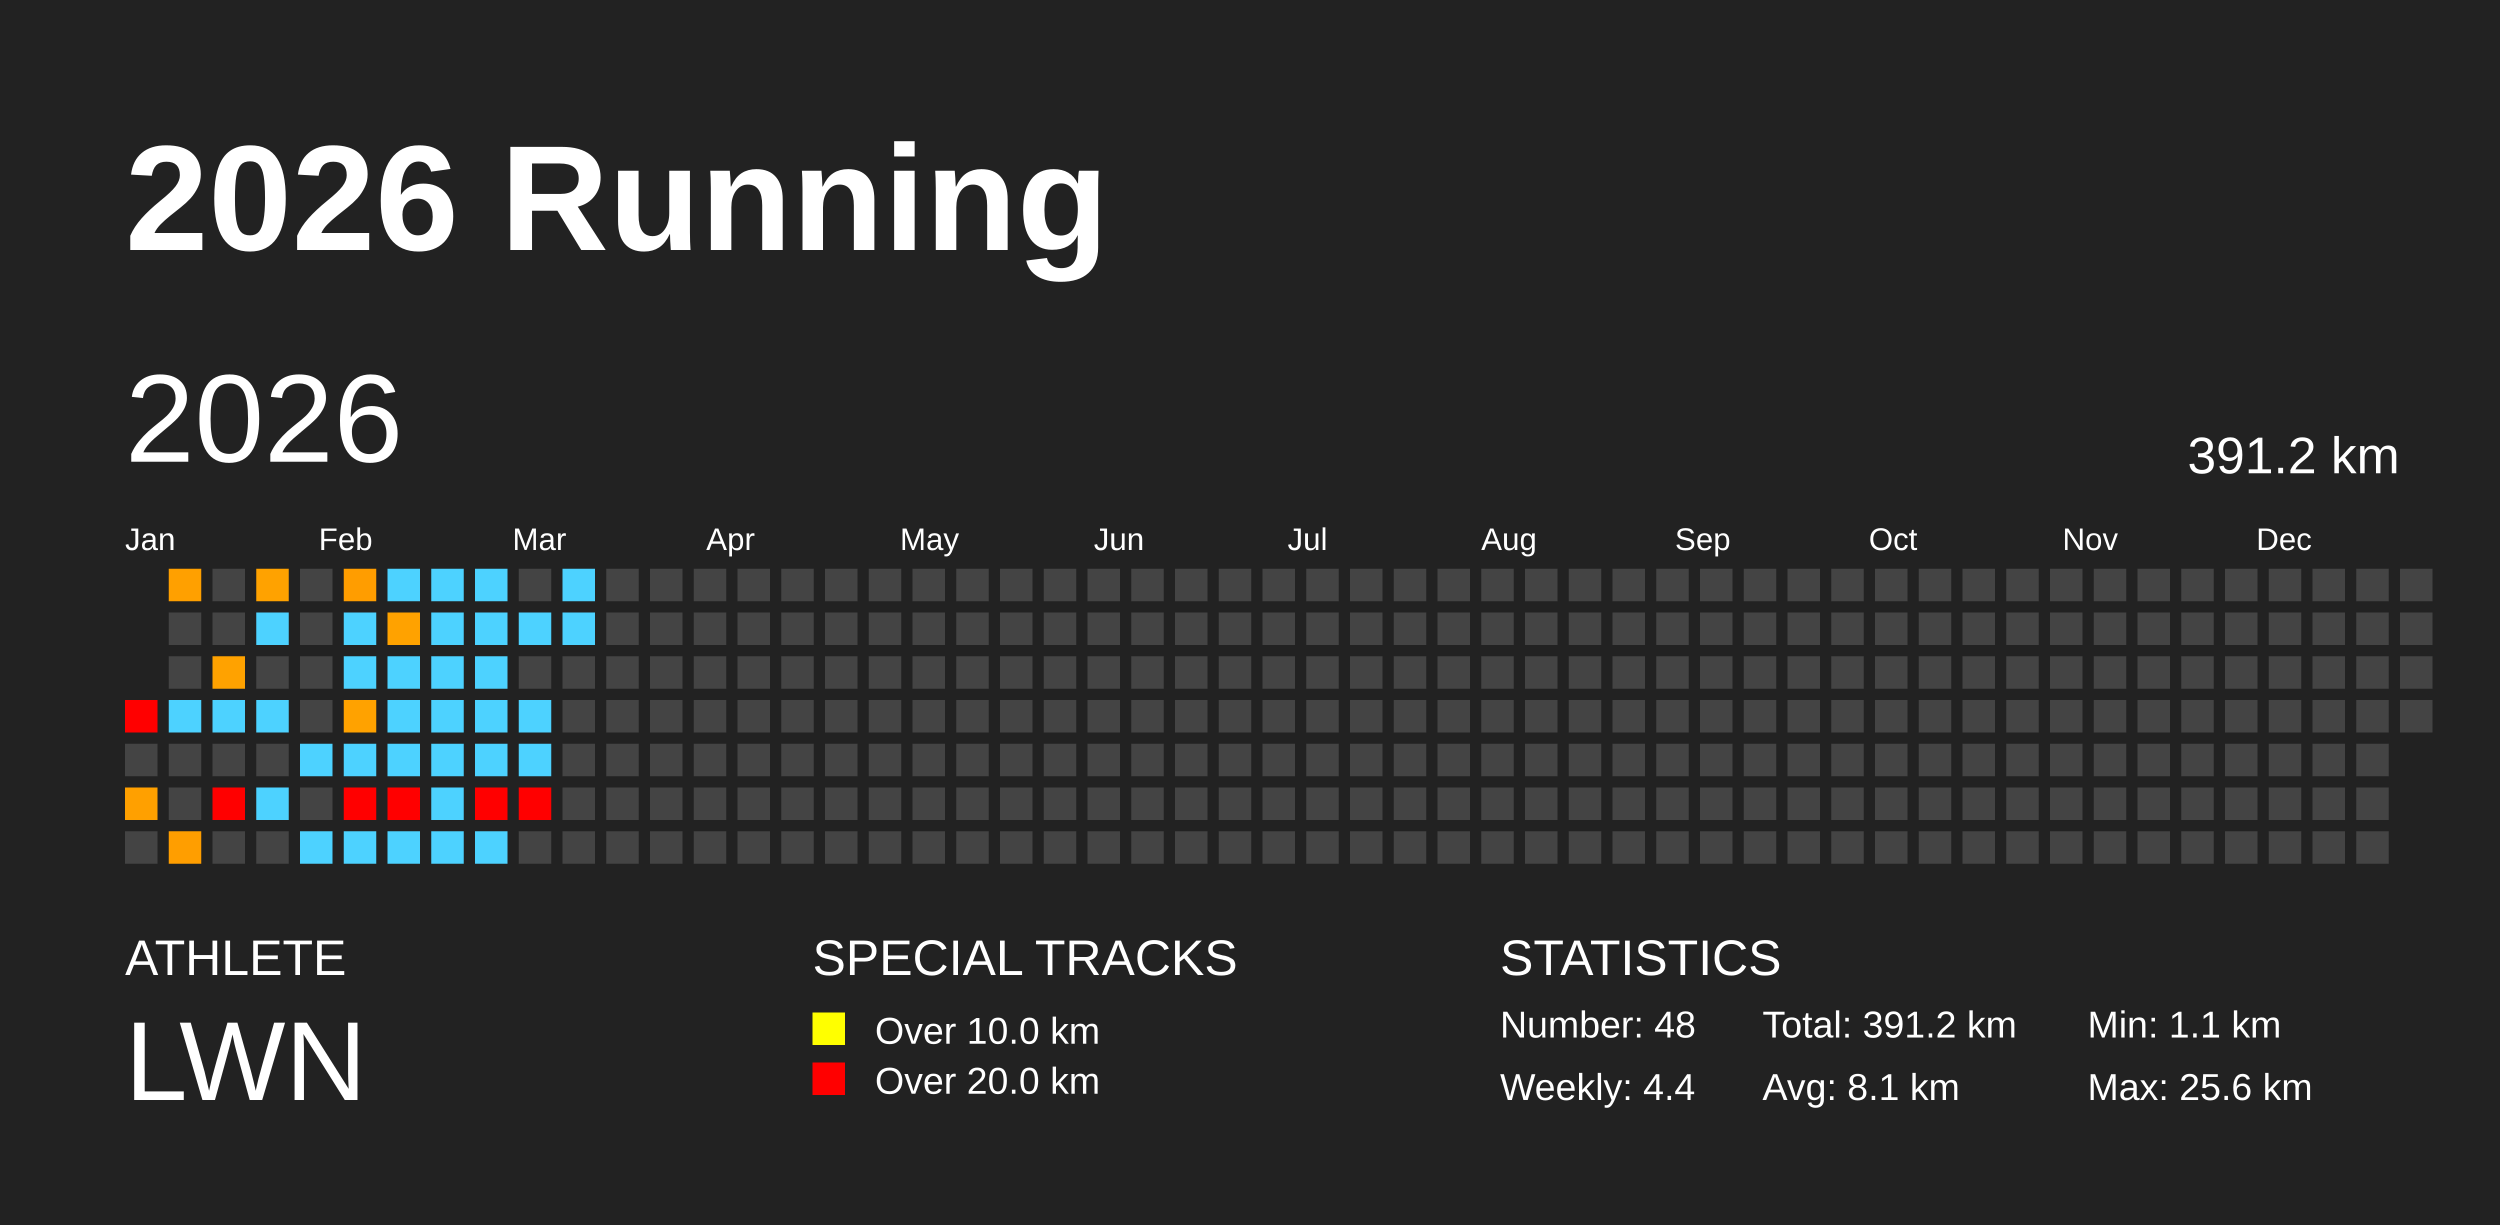
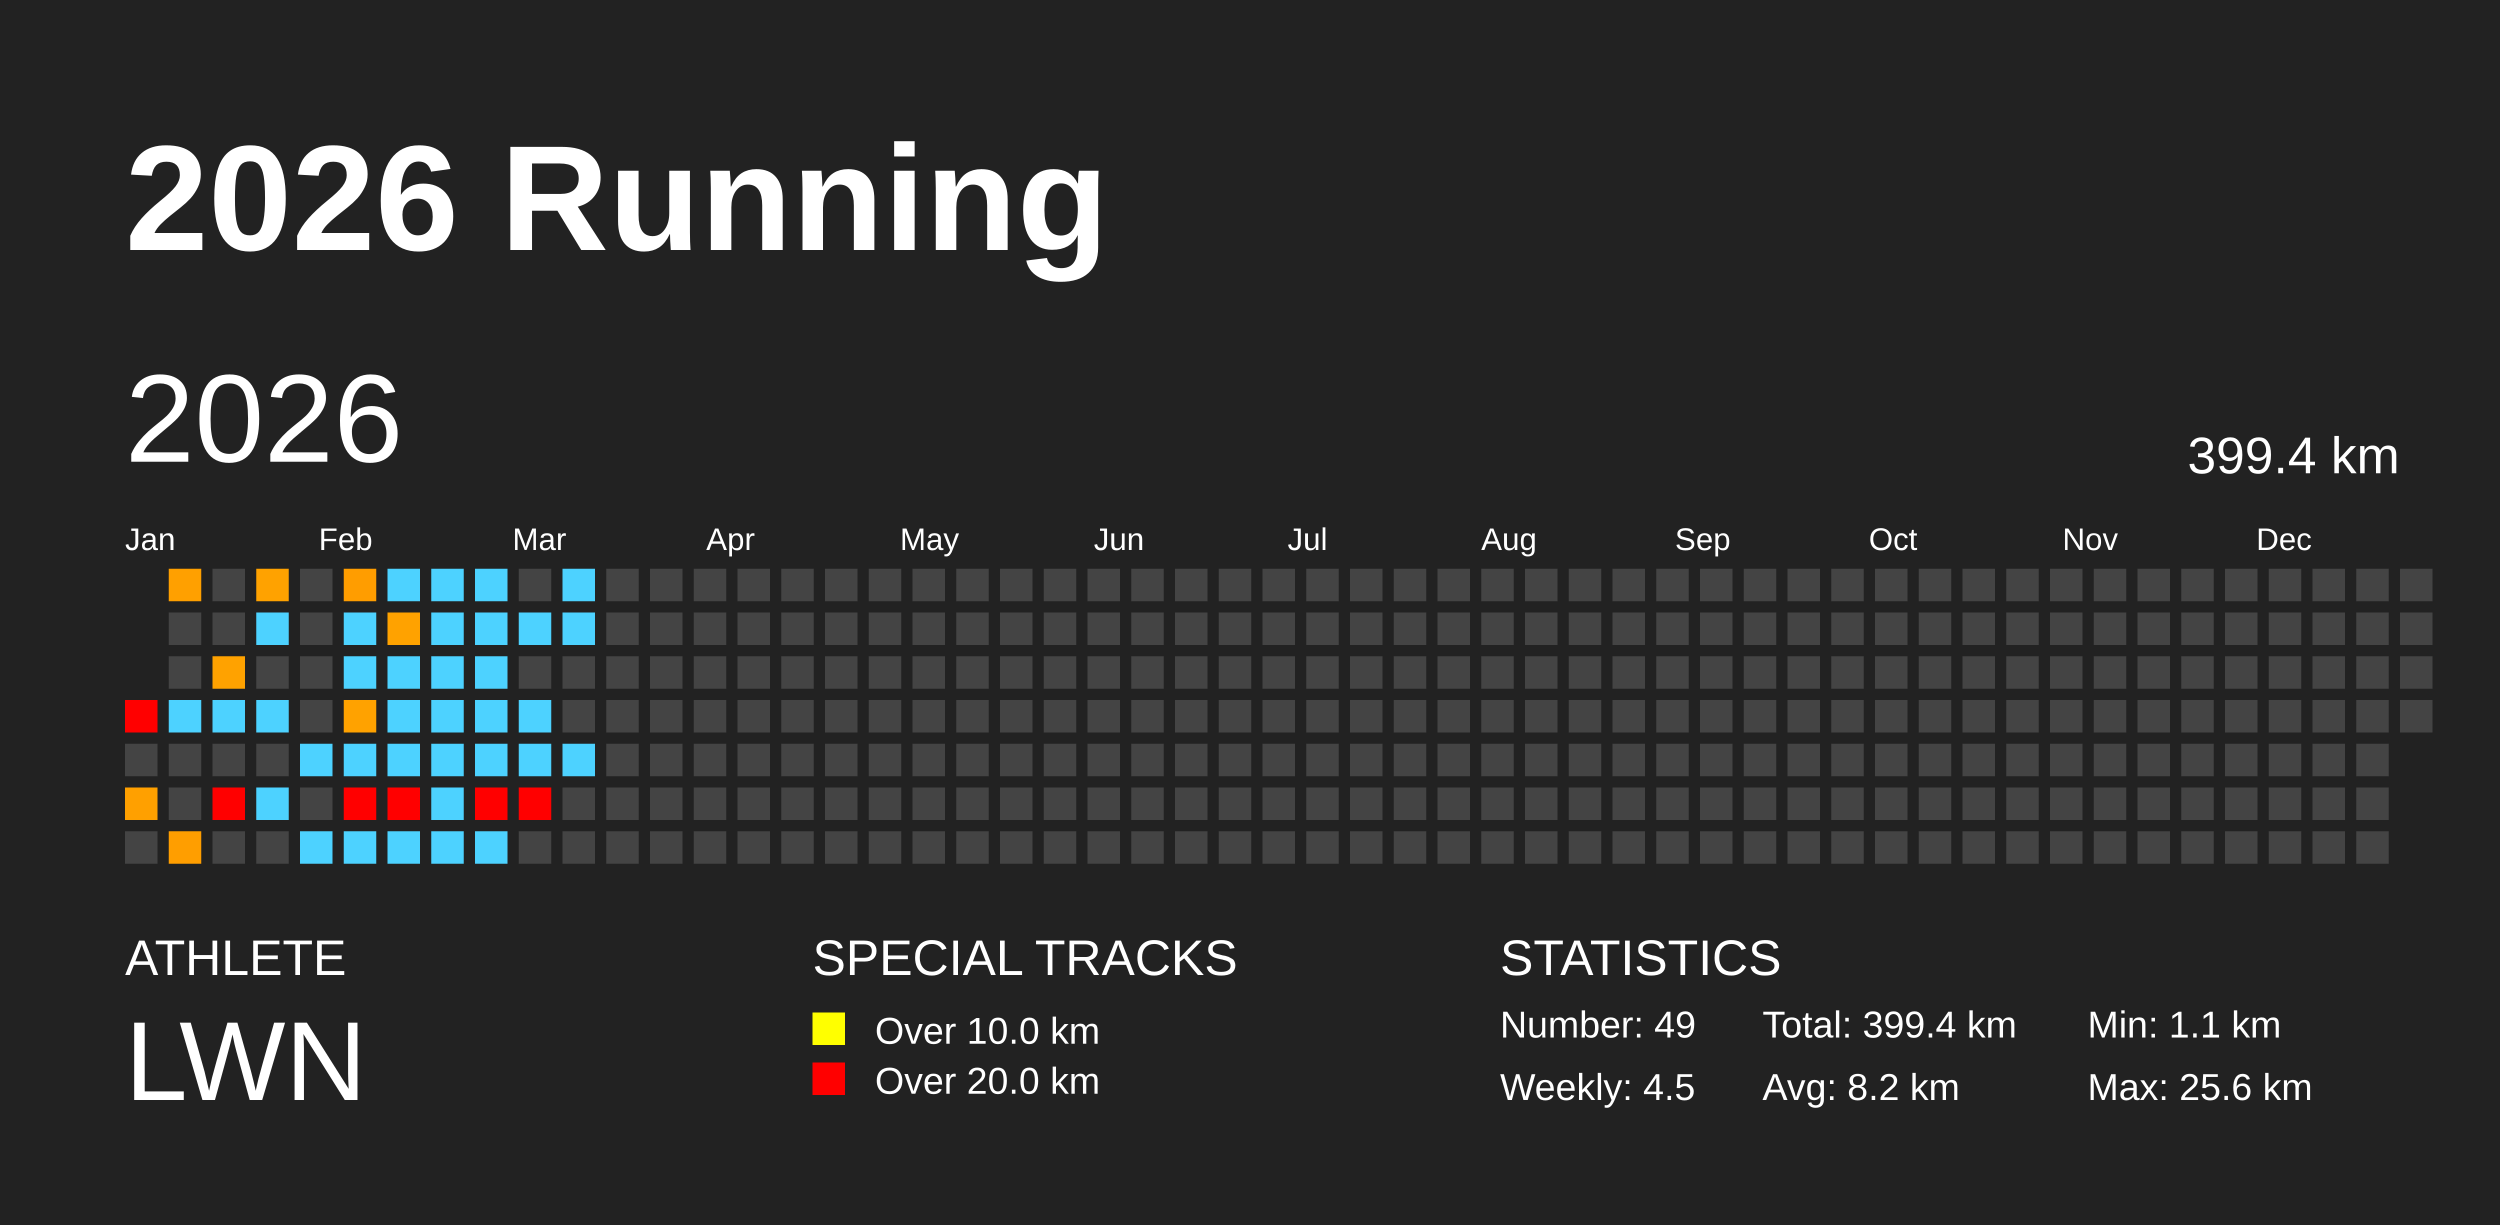
<svg xmlns="http://www.w3.org/2000/svg" baseProfile="full" height="98mm" version="1.1" viewBox="0,0,200,98" width="200mm">
  <defs />
  <rect fill="#222222" height="98" width="200" x="0" y="0" />
  <text fill="#FFFFFF" style="font-size:12px; font-family:Arial; font-weight:bold;" x="10" y="20">2026 Running</text>
  <text fill="#FFFFFF" style="font-size:4px; font-family:Arial" x="10" y="78">ATHLETE</text>
  <text fill="#FFFFFF" style="font-size:9px; font-family:Arial" x="10" y="88">LWN</text>
  <text fill="#FFFFFF" style="font-size:4px; font-family:Arial" x="65" y="78">SPECIAL TRACKS</text>
  <rect fill="yellow" height="2.6" width="2.6" x="65" y="81" />
  <text fill="#FFFFFF" style="font-size:3px; font-family:Arial" x="70" y="83.5">Over 10.0 km</text>
  <rect fill="red" height="2.6" width="2.6" x="65" y="85" />
  <text fill="#FFFFFF" style="font-size:3px; font-family:Arial" x="70" y="87.5">Over 20.0 km</text>
  <text fill="#FFFFFF" style="font-size:4px; font-family:Arial" x="120" y="78">STATISTICS</text>
-   <text fill="#FFFFFF" style="font-size:3px; font-family:Arial" x="120" y="83">Number: 48</text>
-   <text fill="#FFFFFF" style="font-size:3px; font-family:Arial" x="120" y="88">Weekly: 4.4</text>
-   <text fill="#FFFFFF" style="font-size:3px; font-family:Arial" x="141" y="83">Total: 391.2 km</text>
-   <text fill="#FFFFFF" style="font-size:3px; font-family:Arial" x="141" y="88">Avg: 8.1 km</text>
+   <text fill="#FFFFFF" style="font-size:3px; font-family:Arial" x="120" y="83">Number: 49</text>
+   <text fill="#FFFFFF" style="font-size:3px; font-family:Arial" x="120" y="88">Weekly: 4.5</text>
+   <text fill="#FFFFFF" style="font-size:3px; font-family:Arial" x="141" y="83">Total: 399.4 km</text>
+   <text fill="#FFFFFF" style="font-size:3px; font-family:Arial" x="141" y="88">Avg: 8.2 km</text>
  <text fill="#FFFFFF" style="font-size:3px; font-family:Arial" x="167" y="83">Min: 1.1 km</text>
  <text fill="#FFFFFF" style="font-size:3px; font-family:Arial" x="167" y="88">Max: 25.6 km</text>
  <text dominant-baseline="hanging" fill="#FFFFFF" style="font-size:10.0px; font-family:Arial;" x="10" y="30">2026</text>
-   <text dominant-baseline="hanging" fill="#FFFFFF" style="font-size:4.125px; font-family:Arial;" x="175" y="35">391.2 km</text>
+   <text dominant-baseline="hanging" fill="#FFFFFF" style="font-size:4.125px; font-family:Arial;" x="175" y="35">399.4 km</text>
  <text fill="#FFFFFF" style="font-size:2.5px; font-family:Arial" x="10.0" y="44">Jan</text>
  <text fill="#FFFFFF" style="font-size:2.5px; font-family:Arial" x="25.5" y="44">Feb</text>
  <text fill="#FFFFFF" style="font-size:2.5px; font-family:Arial" x="41.0" y="44">Mar</text>
  <text fill="#FFFFFF" style="font-size:2.5px; font-family:Arial" x="56.5" y="44">Apr</text>
  <text fill="#FFFFFF" style="font-size:2.5px; font-family:Arial" x="72.0" y="44">May</text>
  <text fill="#FFFFFF" style="font-size:2.5px; font-family:Arial" x="87.5" y="44">Jun</text>
  <text fill="#FFFFFF" style="font-size:2.5px; font-family:Arial" x="103.0" y="44">Jul</text>
  <text fill="#FFFFFF" style="font-size:2.5px; font-family:Arial" x="118.5" y="44">Aug</text>
  <text fill="#FFFFFF" style="font-size:2.5px; font-family:Arial" x="134.0" y="44">Sep</text>
  <text fill="#FFFFFF" style="font-size:2.5px; font-family:Arial" x="149.5" y="44">Oct</text>
  <text fill="#FFFFFF" style="font-size:2.5px; font-family:Arial" x="165.0" y="44">Nov</text>
  <text fill="#FFFFFF" style="font-size:2.5px; font-family:Arial" x="180.5" y="44">Dec</text>
  <rect fill="red" height="2.6" width="2.6" x="10.0" y="56.0" />
  <rect fill="#444444" height="2.6" width="2.6" x="10.0" y="59.5" />
  <rect fill="#ffa000" height="2.6" width="2.6" x="10.0" y="63.0" />
  <rect fill="#444444" height="2.6" width="2.6" x="10.0" y="66.5" />
  <rect fill="#ffa000" height="2.6" width="2.6" x="13.5" y="45.5" />
  <rect fill="#444444" height="2.6" width="2.6" x="13.5" y="49.0" />
  <rect fill="#444444" height="2.6" width="2.6" x="13.5" y="52.5" />
  <rect fill="#4dd2ff" height="2.6" width="2.6" x="13.5" y="56.0" />
  <rect fill="#444444" height="2.6" width="2.6" x="13.5" y="59.5" />
  <rect fill="#444444" height="2.6" width="2.6" x="13.5" y="63.0" />
  <rect fill="#ff9e00" height="2.6" width="2.6" x="13.5" y="66.5" />
  <rect fill="#444444" height="2.6" width="2.6" x="17.0" y="45.5" />
  <rect fill="#444444" height="2.6" width="2.6" x="17.0" y="49.0" />
  <rect fill="#ffa200" height="2.6" width="2.6" x="17.0" y="52.5" />
  <rect fill="#4dd2ff" height="2.6" width="2.6" x="17.0" y="56.0" />
  <rect fill="#444444" height="2.6" width="2.6" x="17.0" y="59.5" />
  <rect fill="red" height="2.6" width="2.6" x="17.0" y="63.0" />
  <rect fill="#444444" height="2.6" width="2.6" x="17.0" y="66.5" />
  <rect fill="#ffa200" height="2.6" width="2.6" x="20.5" y="45.5" />
  <rect fill="#4dd2ff" height="2.6" width="2.6" x="20.5" y="49.0" />
  <rect fill="#444444" height="2.6" width="2.6" x="20.5" y="52.5" />
  <rect fill="#4dd2ff" height="2.6" width="2.6" x="20.5" y="56.0" />
  <rect fill="#444444" height="2.6" width="2.6" x="20.5" y="59.5" />
  <rect fill="#4dd2ff" height="2.6" width="2.6" x="20.5" y="63.0" />
  <rect fill="#444444" height="2.6" width="2.6" x="20.5" y="66.5" />
  <rect fill="#444444" height="2.6" width="2.6" x="24.0" y="45.5" />
  <rect fill="#444444" height="2.6" width="2.6" x="24.0" y="49.0" />
  <rect fill="#444444" height="2.6" width="2.6" x="24.0" y="52.5" />
  <rect fill="#444444" height="2.6" width="2.6" x="24.0" y="56.0" />
  <rect fill="#4dd2ff" height="2.6" width="2.6" x="24.0" y="59.5" />
  <rect fill="#444444" height="2.6" width="2.6" x="24.0" y="63.0" />
  <rect fill="#4dd2ff" height="2.6" width="2.6" x="24.0" y="66.5" />
  <rect fill="#ff9d00" height="2.6" width="2.6" x="27.5" y="45.5" />
  <rect fill="#4dd2ff" height="2.6" width="2.6" x="27.5" y="49.0" />
  <rect fill="#4dd2ff" height="2.6" width="2.6" x="27.5" y="52.5" />
  <rect fill="#ffa200" height="2.6" width="2.6" x="27.5" y="56.0" />
  <rect fill="#4dd2ff" height="2.6" width="2.6" x="27.5" y="59.5" />
  <rect fill="red" height="2.6" width="2.6" x="27.5" y="63.0" />
  <rect fill="#4dd2ff" height="2.6" width="2.6" x="27.5" y="66.5" />
  <rect fill="#4dd2ff" height="2.6" width="2.6" x="31.0" y="45.5" />
  <rect fill="#ffa200" height="2.6" width="2.6" x="31.0" y="49.0" />
  <rect fill="#4dd2ff" height="2.6" width="2.6" x="31.0" y="52.5" />
  <rect fill="#4dd2ff" height="2.6" width="2.6" x="31.0" y="56.0" />
  <rect fill="#4dd2ff" height="2.6" width="2.6" x="31.0" y="59.5" />
  <rect fill="red" height="2.6" width="2.6" x="31.0" y="63.0" />
  <rect fill="#4dd2ff" height="2.6" width="2.6" x="31.0" y="66.5" />
  <rect fill="#4dd2ff" height="2.6" width="2.6" x="34.5" y="45.5" />
  <rect fill="#4dd2ff" height="2.6" width="2.6" x="34.5" y="49.0" />
  <rect fill="#4dd2ff" height="2.6" width="2.6" x="34.5" y="52.5" />
  <rect fill="#4dd2ff" height="2.6" width="2.6" x="34.5" y="56.0" />
  <rect fill="#4dd2ff" height="2.6" width="2.6" x="34.5" y="59.5" />
  <rect fill="#4dd2ff" height="2.6" width="2.6" x="34.5" y="63.0" />
  <rect fill="#4dd2ff" height="2.6" width="2.6" x="34.5" y="66.5" />
  <rect fill="#4dd2ff" height="2.6" width="2.6" x="38.0" y="45.5" />
  <rect fill="#4dd2ff" height="2.6" width="2.6" x="38.0" y="49.0" />
  <rect fill="#4dd2ff" height="2.6" width="2.6" x="38.0" y="52.5" />
  <rect fill="#4dd2ff" height="2.6" width="2.6" x="38.0" y="56.0" />
  <rect fill="#4dd2ff" height="2.6" width="2.6" x="38.0" y="59.5" />
  <rect fill="red" height="2.6" width="2.6" x="38.0" y="63.0" />
  <rect fill="#4dd2ff" height="2.6" width="2.6" x="38.0" y="66.5" />
  <rect fill="#444444" height="2.6" width="2.6" x="41.5" y="45.5" />
  <rect fill="#4dd2ff" height="2.6" width="2.6" x="41.5" y="49.0" />
  <rect fill="#444444" height="2.6" width="2.6" x="41.5" y="52.5" />
  <rect fill="#4dd2ff" height="2.6" width="2.6" x="41.5" y="56.0" />
  <rect fill="#4dd2ff" height="2.6" width="2.6" x="41.5" y="59.5" />
  <rect fill="red" height="2.6" width="2.6" x="41.5" y="63.0" />
  <rect fill="#444444" height="2.6" width="2.6" x="41.5" y="66.5" />
  <rect fill="#4dd2ff" height="2.6" width="2.6" x="45.0" y="45.5" />
  <rect fill="#4dd2ff" height="2.6" width="2.6" x="45.0" y="49.0" />
  <rect fill="#444444" height="2.6" width="2.6" x="45.0" y="52.5" />
  <rect fill="#444444" height="2.6" width="2.6" x="45.0" y="56.0" />
-   <rect fill="#444444" height="2.6" width="2.6" x="45.0" y="59.5" />
+   <rect fill="#4dd2ff" height="2.6" width="2.6" x="45.0" y="59.5" />
  <rect fill="#444444" height="2.6" width="2.6" x="45.0" y="63.0" />
  <rect fill="#444444" height="2.6" width="2.6" x="45.0" y="66.5" />
  <rect fill="#444444" height="2.6" width="2.6" x="48.5" y="45.5" />
  <rect fill="#444444" height="2.6" width="2.6" x="48.5" y="49.0" />
  <rect fill="#444444" height="2.6" width="2.6" x="48.5" y="52.5" />
  <rect fill="#444444" height="2.6" width="2.6" x="48.5" y="56.0" />
  <rect fill="#444444" height="2.6" width="2.6" x="48.5" y="59.5" />
  <rect fill="#444444" height="2.6" width="2.6" x="48.5" y="63.0" />
  <rect fill="#444444" height="2.6" width="2.6" x="48.5" y="66.5" />
  <rect fill="#444444" height="2.6" width="2.6" x="52.0" y="45.5" />
  <rect fill="#444444" height="2.6" width="2.6" x="52.0" y="49.0" />
  <rect fill="#444444" height="2.6" width="2.6" x="52.0" y="52.5" />
  <rect fill="#444444" height="2.6" width="2.6" x="52.0" y="56.0" />
  <rect fill="#444444" height="2.6" width="2.6" x="52.0" y="59.5" />
  <rect fill="#444444" height="2.6" width="2.6" x="52.0" y="63.0" />
  <rect fill="#444444" height="2.6" width="2.6" x="52.0" y="66.5" />
  <rect fill="#444444" height="2.6" width="2.6" x="55.5" y="45.5" />
  <rect fill="#444444" height="2.6" width="2.6" x="55.5" y="49.0" />
  <rect fill="#444444" height="2.6" width="2.6" x="55.5" y="52.5" />
  <rect fill="#444444" height="2.6" width="2.6" x="55.5" y="56.0" />
  <rect fill="#444444" height="2.6" width="2.6" x="55.5" y="59.5" />
  <rect fill="#444444" height="2.6" width="2.6" x="55.5" y="63.0" />
  <rect fill="#444444" height="2.6" width="2.6" x="55.5" y="66.5" />
  <rect fill="#444444" height="2.6" width="2.6" x="59.0" y="45.5" />
  <rect fill="#444444" height="2.6" width="2.6" x="59.0" y="49.0" />
  <rect fill="#444444" height="2.6" width="2.6" x="59.0" y="52.5" />
  <rect fill="#444444" height="2.6" width="2.6" x="59.0" y="56.0" />
  <rect fill="#444444" height="2.6" width="2.6" x="59.0" y="59.5" />
  <rect fill="#444444" height="2.6" width="2.6" x="59.0" y="63.0" />
  <rect fill="#444444" height="2.6" width="2.6" x="59.0" y="66.5" />
  <rect fill="#444444" height="2.6" width="2.6" x="62.5" y="45.5" />
  <rect fill="#444444" height="2.6" width="2.6" x="62.5" y="49.0" />
  <rect fill="#444444" height="2.6" width="2.6" x="62.5" y="52.5" />
  <rect fill="#444444" height="2.6" width="2.6" x="62.5" y="56.0" />
  <rect fill="#444444" height="2.6" width="2.6" x="62.5" y="59.5" />
  <rect fill="#444444" height="2.6" width="2.6" x="62.5" y="63.0" />
  <rect fill="#444444" height="2.6" width="2.6" x="62.5" y="66.5" />
  <rect fill="#444444" height="2.6" width="2.6" x="66.0" y="45.5" />
  <rect fill="#444444" height="2.6" width="2.6" x="66.0" y="49.0" />
  <rect fill="#444444" height="2.6" width="2.6" x="66.0" y="52.5" />
  <rect fill="#444444" height="2.6" width="2.6" x="66.0" y="56.0" />
  <rect fill="#444444" height="2.6" width="2.6" x="66.0" y="59.5" />
  <rect fill="#444444" height="2.6" width="2.6" x="66.0" y="63.0" />
  <rect fill="#444444" height="2.6" width="2.6" x="66.0" y="66.5" />
  <rect fill="#444444" height="2.6" width="2.6" x="69.5" y="45.5" />
  <rect fill="#444444" height="2.6" width="2.6" x="69.5" y="49.0" />
  <rect fill="#444444" height="2.6" width="2.6" x="69.5" y="52.5" />
  <rect fill="#444444" height="2.6" width="2.6" x="69.5" y="56.0" />
  <rect fill="#444444" height="2.6" width="2.6" x="69.5" y="59.5" />
  <rect fill="#444444" height="2.6" width="2.6" x="69.5" y="63.0" />
  <rect fill="#444444" height="2.6" width="2.6" x="69.5" y="66.5" />
  <rect fill="#444444" height="2.6" width="2.6" x="73.0" y="45.5" />
  <rect fill="#444444" height="2.6" width="2.6" x="73.0" y="49.0" />
  <rect fill="#444444" height="2.6" width="2.6" x="73.0" y="52.5" />
  <rect fill="#444444" height="2.6" width="2.6" x="73.0" y="56.0" />
  <rect fill="#444444" height="2.6" width="2.6" x="73.0" y="59.5" />
  <rect fill="#444444" height="2.6" width="2.6" x="73.0" y="63.0" />
  <rect fill="#444444" height="2.6" width="2.6" x="73.0" y="66.5" />
  <rect fill="#444444" height="2.6" width="2.6" x="76.5" y="45.5" />
  <rect fill="#444444" height="2.6" width="2.6" x="76.5" y="49.0" />
  <rect fill="#444444" height="2.6" width="2.6" x="76.5" y="52.5" />
  <rect fill="#444444" height="2.6" width="2.6" x="76.5" y="56.0" />
  <rect fill="#444444" height="2.6" width="2.6" x="76.5" y="59.5" />
  <rect fill="#444444" height="2.6" width="2.6" x="76.5" y="63.0" />
  <rect fill="#444444" height="2.6" width="2.6" x="76.5" y="66.5" />
  <rect fill="#444444" height="2.6" width="2.6" x="80.0" y="45.5" />
  <rect fill="#444444" height="2.6" width="2.6" x="80.0" y="49.0" />
  <rect fill="#444444" height="2.6" width="2.6" x="80.0" y="52.5" />
  <rect fill="#444444" height="2.6" width="2.6" x="80.0" y="56.0" />
  <rect fill="#444444" height="2.6" width="2.6" x="80.0" y="59.5" />
  <rect fill="#444444" height="2.6" width="2.6" x="80.0" y="63.0" />
  <rect fill="#444444" height="2.6" width="2.6" x="80.0" y="66.5" />
  <rect fill="#444444" height="2.6" width="2.6" x="83.5" y="45.5" />
  <rect fill="#444444" height="2.6" width="2.6" x="83.5" y="49.0" />
  <rect fill="#444444" height="2.6" width="2.6" x="83.5" y="52.5" />
  <rect fill="#444444" height="2.6" width="2.6" x="83.5" y="56.0" />
  <rect fill="#444444" height="2.6" width="2.6" x="83.5" y="59.5" />
  <rect fill="#444444" height="2.6" width="2.6" x="83.5" y="63.0" />
  <rect fill="#444444" height="2.6" width="2.6" x="83.5" y="66.5" />
  <rect fill="#444444" height="2.6" width="2.6" x="87.0" y="45.5" />
  <rect fill="#444444" height="2.6" width="2.6" x="87.0" y="49.0" />
  <rect fill="#444444" height="2.6" width="2.6" x="87.0" y="52.5" />
  <rect fill="#444444" height="2.6" width="2.6" x="87.0" y="56.0" />
  <rect fill="#444444" height="2.6" width="2.6" x="87.0" y="59.5" />
  <rect fill="#444444" height="2.6" width="2.6" x="87.0" y="63.0" />
  <rect fill="#444444" height="2.6" width="2.6" x="87.0" y="66.5" />
  <rect fill="#444444" height="2.6" width="2.6" x="90.5" y="45.5" />
  <rect fill="#444444" height="2.6" width="2.6" x="90.5" y="49.0" />
  <rect fill="#444444" height="2.6" width="2.6" x="90.5" y="52.5" />
  <rect fill="#444444" height="2.6" width="2.6" x="90.5" y="56.0" />
  <rect fill="#444444" height="2.6" width="2.6" x="90.5" y="59.5" />
  <rect fill="#444444" height="2.6" width="2.6" x="90.5" y="63.0" />
  <rect fill="#444444" height="2.6" width="2.6" x="90.5" y="66.5" />
  <rect fill="#444444" height="2.6" width="2.6" x="94.0" y="45.5" />
  <rect fill="#444444" height="2.6" width="2.6" x="94.0" y="49.0" />
  <rect fill="#444444" height="2.6" width="2.6" x="94.0" y="52.5" />
  <rect fill="#444444" height="2.6" width="2.6" x="94.0" y="56.0" />
  <rect fill="#444444" height="2.6" width="2.6" x="94.0" y="59.5" />
  <rect fill="#444444" height="2.6" width="2.6" x="94.0" y="63.0" />
  <rect fill="#444444" height="2.6" width="2.6" x="94.0" y="66.5" />
  <rect fill="#444444" height="2.6" width="2.6" x="97.5" y="45.5" />
  <rect fill="#444444" height="2.6" width="2.6" x="97.5" y="49.0" />
  <rect fill="#444444" height="2.6" width="2.6" x="97.5" y="52.5" />
  <rect fill="#444444" height="2.6" width="2.6" x="97.5" y="56.0" />
  <rect fill="#444444" height="2.6" width="2.6" x="97.5" y="59.5" />
  <rect fill="#444444" height="2.6" width="2.6" x="97.5" y="63.0" />
  <rect fill="#444444" height="2.6" width="2.6" x="97.5" y="66.5" />
  <rect fill="#444444" height="2.6" width="2.6" x="101.0" y="45.5" />
  <rect fill="#444444" height="2.6" width="2.6" x="101.0" y="49.0" />
  <rect fill="#444444" height="2.6" width="2.6" x="101.0" y="52.5" />
  <rect fill="#444444" height="2.6" width="2.6" x="101.0" y="56.0" />
  <rect fill="#444444" height="2.6" width="2.6" x="101.0" y="59.5" />
  <rect fill="#444444" height="2.6" width="2.6" x="101.0" y="63.0" />
  <rect fill="#444444" height="2.6" width="2.6" x="101.0" y="66.5" />
  <rect fill="#444444" height="2.6" width="2.6" x="104.5" y="45.5" />
  <rect fill="#444444" height="2.6" width="2.6" x="104.5" y="49.0" />
  <rect fill="#444444" height="2.6" width="2.6" x="104.5" y="52.5" />
  <rect fill="#444444" height="2.6" width="2.6" x="104.5" y="56.0" />
  <rect fill="#444444" height="2.6" width="2.6" x="104.5" y="59.5" />
  <rect fill="#444444" height="2.6" width="2.6" x="104.5" y="63.0" />
  <rect fill="#444444" height="2.6" width="2.6" x="104.5" y="66.5" />
  <rect fill="#444444" height="2.6" width="2.6" x="108.0" y="45.5" />
  <rect fill="#444444" height="2.6" width="2.6" x="108.0" y="49.0" />
  <rect fill="#444444" height="2.6" width="2.6" x="108.0" y="52.5" />
  <rect fill="#444444" height="2.6" width="2.6" x="108.0" y="56.0" />
  <rect fill="#444444" height="2.6" width="2.6" x="108.0" y="59.5" />
  <rect fill="#444444" height="2.6" width="2.6" x="108.0" y="63.0" />
  <rect fill="#444444" height="2.6" width="2.6" x="108.0" y="66.5" />
  <rect fill="#444444" height="2.6" width="2.6" x="111.5" y="45.5" />
  <rect fill="#444444" height="2.6" width="2.6" x="111.5" y="49.0" />
  <rect fill="#444444" height="2.6" width="2.6" x="111.5" y="52.5" />
  <rect fill="#444444" height="2.6" width="2.6" x="111.5" y="56.0" />
  <rect fill="#444444" height="2.6" width="2.6" x="111.5" y="59.5" />
  <rect fill="#444444" height="2.6" width="2.6" x="111.5" y="63.0" />
  <rect fill="#444444" height="2.6" width="2.6" x="111.5" y="66.5" />
  <rect fill="#444444" height="2.6" width="2.6" x="115.0" y="45.5" />
  <rect fill="#444444" height="2.6" width="2.6" x="115.0" y="49.0" />
  <rect fill="#444444" height="2.6" width="2.6" x="115.0" y="52.5" />
  <rect fill="#444444" height="2.6" width="2.6" x="115.0" y="56.0" />
  <rect fill="#444444" height="2.6" width="2.6" x="115.0" y="59.5" />
  <rect fill="#444444" height="2.6" width="2.6" x="115.0" y="63.0" />
  <rect fill="#444444" height="2.6" width="2.6" x="115.0" y="66.5" />
  <rect fill="#444444" height="2.6" width="2.6" x="118.5" y="45.5" />
  <rect fill="#444444" height="2.6" width="2.6" x="118.5" y="49.0" />
  <rect fill="#444444" height="2.6" width="2.6" x="118.5" y="52.5" />
  <rect fill="#444444" height="2.6" width="2.6" x="118.5" y="56.0" />
  <rect fill="#444444" height="2.6" width="2.6" x="118.5" y="59.5" />
  <rect fill="#444444" height="2.6" width="2.6" x="118.5" y="63.0" />
  <rect fill="#444444" height="2.6" width="2.6" x="118.5" y="66.5" />
  <rect fill="#444444" height="2.6" width="2.6" x="122.0" y="45.5" />
  <rect fill="#444444" height="2.6" width="2.6" x="122.0" y="49.0" />
  <rect fill="#444444" height="2.6" width="2.6" x="122.0" y="52.5" />
  <rect fill="#444444" height="2.6" width="2.6" x="122.0" y="56.0" />
  <rect fill="#444444" height="2.6" width="2.6" x="122.0" y="59.5" />
  <rect fill="#444444" height="2.6" width="2.6" x="122.0" y="63.0" />
  <rect fill="#444444" height="2.6" width="2.6" x="122.0" y="66.5" />
  <rect fill="#444444" height="2.6" width="2.6" x="125.5" y="45.5" />
  <rect fill="#444444" height="2.6" width="2.6" x="125.5" y="49.0" />
  <rect fill="#444444" height="2.6" width="2.6" x="125.5" y="52.5" />
  <rect fill="#444444" height="2.6" width="2.6" x="125.5" y="56.0" />
  <rect fill="#444444" height="2.6" width="2.6" x="125.5" y="59.5" />
  <rect fill="#444444" height="2.6" width="2.6" x="125.5" y="63.0" />
  <rect fill="#444444" height="2.6" width="2.6" x="125.5" y="66.5" />
  <rect fill="#444444" height="2.6" width="2.6" x="129.0" y="45.5" />
  <rect fill="#444444" height="2.6" width="2.6" x="129.0" y="49.0" />
  <rect fill="#444444" height="2.6" width="2.6" x="129.0" y="52.5" />
  <rect fill="#444444" height="2.6" width="2.6" x="129.0" y="56.0" />
  <rect fill="#444444" height="2.6" width="2.6" x="129.0" y="59.5" />
  <rect fill="#444444" height="2.6" width="2.6" x="129.0" y="63.0" />
  <rect fill="#444444" height="2.6" width="2.6" x="129.0" y="66.5" />
  <rect fill="#444444" height="2.6" width="2.6" x="132.5" y="45.5" />
  <rect fill="#444444" height="2.6" width="2.6" x="132.5" y="49.0" />
  <rect fill="#444444" height="2.6" width="2.6" x="132.5" y="52.5" />
  <rect fill="#444444" height="2.6" width="2.6" x="132.5" y="56.0" />
  <rect fill="#444444" height="2.6" width="2.6" x="132.5" y="59.5" />
  <rect fill="#444444" height="2.6" width="2.6" x="132.5" y="63.0" />
  <rect fill="#444444" height="2.6" width="2.6" x="132.5" y="66.5" />
  <rect fill="#444444" height="2.6" width="2.6" x="136.0" y="45.5" />
  <rect fill="#444444" height="2.6" width="2.6" x="136.0" y="49.0" />
  <rect fill="#444444" height="2.6" width="2.6" x="136.0" y="52.5" />
  <rect fill="#444444" height="2.6" width="2.6" x="136.0" y="56.0" />
  <rect fill="#444444" height="2.6" width="2.6" x="136.0" y="59.5" />
  <rect fill="#444444" height="2.6" width="2.6" x="136.0" y="63.0" />
  <rect fill="#444444" height="2.6" width="2.6" x="136.0" y="66.5" />
  <rect fill="#444444" height="2.6" width="2.6" x="139.5" y="45.5" />
  <rect fill="#444444" height="2.6" width="2.6" x="139.5" y="49.0" />
  <rect fill="#444444" height="2.6" width="2.6" x="139.5" y="52.5" />
  <rect fill="#444444" height="2.6" width="2.6" x="139.5" y="56.0" />
  <rect fill="#444444" height="2.6" width="2.6" x="139.5" y="59.5" />
  <rect fill="#444444" height="2.6" width="2.6" x="139.5" y="63.0" />
  <rect fill="#444444" height="2.6" width="2.6" x="139.5" y="66.5" />
  <rect fill="#444444" height="2.6" width="2.6" x="143.0" y="45.5" />
  <rect fill="#444444" height="2.6" width="2.6" x="143.0" y="49.0" />
  <rect fill="#444444" height="2.6" width="2.6" x="143.0" y="52.5" />
  <rect fill="#444444" height="2.6" width="2.6" x="143.0" y="56.0" />
  <rect fill="#444444" height="2.6" width="2.6" x="143.0" y="59.5" />
  <rect fill="#444444" height="2.6" width="2.6" x="143.0" y="63.0" />
  <rect fill="#444444" height="2.6" width="2.6" x="143.0" y="66.5" />
  <rect fill="#444444" height="2.6" width="2.6" x="146.5" y="45.5" />
  <rect fill="#444444" height="2.6" width="2.6" x="146.5" y="49.0" />
  <rect fill="#444444" height="2.6" width="2.6" x="146.5" y="52.5" />
  <rect fill="#444444" height="2.6" width="2.6" x="146.5" y="56.0" />
  <rect fill="#444444" height="2.6" width="2.6" x="146.5" y="59.5" />
  <rect fill="#444444" height="2.6" width="2.6" x="146.5" y="63.0" />
  <rect fill="#444444" height="2.6" width="2.6" x="146.5" y="66.5" />
  <rect fill="#444444" height="2.6" width="2.6" x="150.0" y="45.5" />
  <rect fill="#444444" height="2.6" width="2.6" x="150.0" y="49.0" />
  <rect fill="#444444" height="2.6" width="2.6" x="150.0" y="52.5" />
  <rect fill="#444444" height="2.6" width="2.6" x="150.0" y="56.0" />
  <rect fill="#444444" height="2.6" width="2.6" x="150.0" y="59.5" />
  <rect fill="#444444" height="2.6" width="2.6" x="150.0" y="63.0" />
  <rect fill="#444444" height="2.6" width="2.6" x="150.0" y="66.5" />
  <rect fill="#444444" height="2.6" width="2.6" x="153.5" y="45.5" />
  <rect fill="#444444" height="2.6" width="2.6" x="153.5" y="49.0" />
  <rect fill="#444444" height="2.6" width="2.6" x="153.5" y="52.5" />
  <rect fill="#444444" height="2.6" width="2.6" x="153.5" y="56.0" />
  <rect fill="#444444" height="2.6" width="2.6" x="153.5" y="59.5" />
  <rect fill="#444444" height="2.6" width="2.6" x="153.5" y="63.0" />
  <rect fill="#444444" height="2.6" width="2.6" x="153.5" y="66.5" />
  <rect fill="#444444" height="2.6" width="2.6" x="157.0" y="45.5" />
  <rect fill="#444444" height="2.6" width="2.6" x="157.0" y="49.0" />
  <rect fill="#444444" height="2.6" width="2.6" x="157.0" y="52.5" />
  <rect fill="#444444" height="2.6" width="2.6" x="157.0" y="56.0" />
  <rect fill="#444444" height="2.6" width="2.6" x="157.0" y="59.5" />
  <rect fill="#444444" height="2.6" width="2.6" x="157.0" y="63.0" />
  <rect fill="#444444" height="2.6" width="2.6" x="157.0" y="66.5" />
  <rect fill="#444444" height="2.6" width="2.6" x="160.5" y="45.5" />
  <rect fill="#444444" height="2.6" width="2.6" x="160.5" y="49.0" />
  <rect fill="#444444" height="2.6" width="2.6" x="160.5" y="52.5" />
  <rect fill="#444444" height="2.6" width="2.6" x="160.5" y="56.0" />
  <rect fill="#444444" height="2.6" width="2.6" x="160.5" y="59.5" />
  <rect fill="#444444" height="2.6" width="2.6" x="160.5" y="63.0" />
  <rect fill="#444444" height="2.6" width="2.6" x="160.5" y="66.5" />
  <rect fill="#444444" height="2.6" width="2.6" x="164.0" y="45.5" />
  <rect fill="#444444" height="2.6" width="2.6" x="164.0" y="49.0" />
  <rect fill="#444444" height="2.6" width="2.6" x="164.0" y="52.5" />
  <rect fill="#444444" height="2.6" width="2.6" x="164.0" y="56.0" />
  <rect fill="#444444" height="2.6" width="2.6" x="164.0" y="59.5" />
  <rect fill="#444444" height="2.6" width="2.6" x="164.0" y="63.0" />
  <rect fill="#444444" height="2.6" width="2.6" x="164.0" y="66.5" />
  <rect fill="#444444" height="2.6" width="2.6" x="167.5" y="45.5" />
  <rect fill="#444444" height="2.6" width="2.6" x="167.5" y="49.0" />
  <rect fill="#444444" height="2.6" width="2.6" x="167.5" y="52.5" />
  <rect fill="#444444" height="2.6" width="2.6" x="167.5" y="56.0" />
  <rect fill="#444444" height="2.6" width="2.6" x="167.5" y="59.5" />
  <rect fill="#444444" height="2.6" width="2.6" x="167.5" y="63.0" />
  <rect fill="#444444" height="2.6" width="2.6" x="167.5" y="66.5" />
  <rect fill="#444444" height="2.6" width="2.6" x="171.0" y="45.5" />
  <rect fill="#444444" height="2.6" width="2.6" x="171.0" y="49.0" />
  <rect fill="#444444" height="2.6" width="2.6" x="171.0" y="52.5" />
  <rect fill="#444444" height="2.6" width="2.6" x="171.0" y="56.0" />
  <rect fill="#444444" height="2.6" width="2.6" x="171.0" y="59.5" />
  <rect fill="#444444" height="2.6" width="2.6" x="171.0" y="63.0" />
  <rect fill="#444444" height="2.6" width="2.6" x="171.0" y="66.5" />
  <rect fill="#444444" height="2.6" width="2.6" x="174.5" y="45.5" />
  <rect fill="#444444" height="2.6" width="2.6" x="174.5" y="49.0" />
  <rect fill="#444444" height="2.6" width="2.6" x="174.5" y="52.5" />
  <rect fill="#444444" height="2.6" width="2.6" x="174.5" y="56.0" />
  <rect fill="#444444" height="2.6" width="2.6" x="174.5" y="59.5" />
  <rect fill="#444444" height="2.6" width="2.6" x="174.5" y="63.0" />
  <rect fill="#444444" height="2.6" width="2.6" x="174.5" y="66.5" />
  <rect fill="#444444" height="2.6" width="2.6" x="178.0" y="45.5" />
  <rect fill="#444444" height="2.6" width="2.6" x="178.0" y="49.0" />
  <rect fill="#444444" height="2.6" width="2.6" x="178.0" y="52.5" />
  <rect fill="#444444" height="2.6" width="2.6" x="178.0" y="56.0" />
  <rect fill="#444444" height="2.6" width="2.6" x="178.0" y="59.5" />
  <rect fill="#444444" height="2.6" width="2.6" x="178.0" y="63.0" />
  <rect fill="#444444" height="2.6" width="2.6" x="178.0" y="66.5" />
  <rect fill="#444444" height="2.6" width="2.6" x="181.5" y="45.5" />
  <rect fill="#444444" height="2.6" width="2.6" x="181.5" y="49.0" />
  <rect fill="#444444" height="2.6" width="2.6" x="181.5" y="52.5" />
  <rect fill="#444444" height="2.6" width="2.6" x="181.5" y="56.0" />
  <rect fill="#444444" height="2.6" width="2.6" x="181.5" y="59.5" />
  <rect fill="#444444" height="2.6" width="2.6" x="181.5" y="63.0" />
  <rect fill="#444444" height="2.6" width="2.6" x="181.5" y="66.5" />
  <rect fill="#444444" height="2.6" width="2.6" x="185.0" y="45.5" />
  <rect fill="#444444" height="2.6" width="2.6" x="185.0" y="49.0" />
  <rect fill="#444444" height="2.6" width="2.6" x="185.0" y="52.5" />
  <rect fill="#444444" height="2.6" width="2.6" x="185.0" y="56.0" />
  <rect fill="#444444" height="2.6" width="2.6" x="185.0" y="59.5" />
  <rect fill="#444444" height="2.6" width="2.6" x="185.0" y="63.0" />
  <rect fill="#444444" height="2.6" width="2.6" x="185.0" y="66.5" />
  <rect fill="#444444" height="2.6" width="2.6" x="188.5" y="45.5" />
  <rect fill="#444444" height="2.6" width="2.6" x="188.5" y="49.0" />
  <rect fill="#444444" height="2.6" width="2.6" x="188.5" y="52.5" />
  <rect fill="#444444" height="2.6" width="2.6" x="188.5" y="56.0" />
  <rect fill="#444444" height="2.6" width="2.6" x="188.5" y="59.5" />
  <rect fill="#444444" height="2.6" width="2.6" x="188.5" y="63.0" />
  <rect fill="#444444" height="2.6" width="2.6" x="188.5" y="66.5" />
  <rect fill="#444444" height="2.6" width="2.6" x="192.0" y="45.5" />
  <rect fill="#444444" height="2.6" width="2.6" x="192.0" y="49.0" />
  <rect fill="#444444" height="2.6" width="2.6" x="192.0" y="52.5" />
  <rect fill="#444444" height="2.6" width="2.6" x="192.0" y="56.0" />
</svg>
